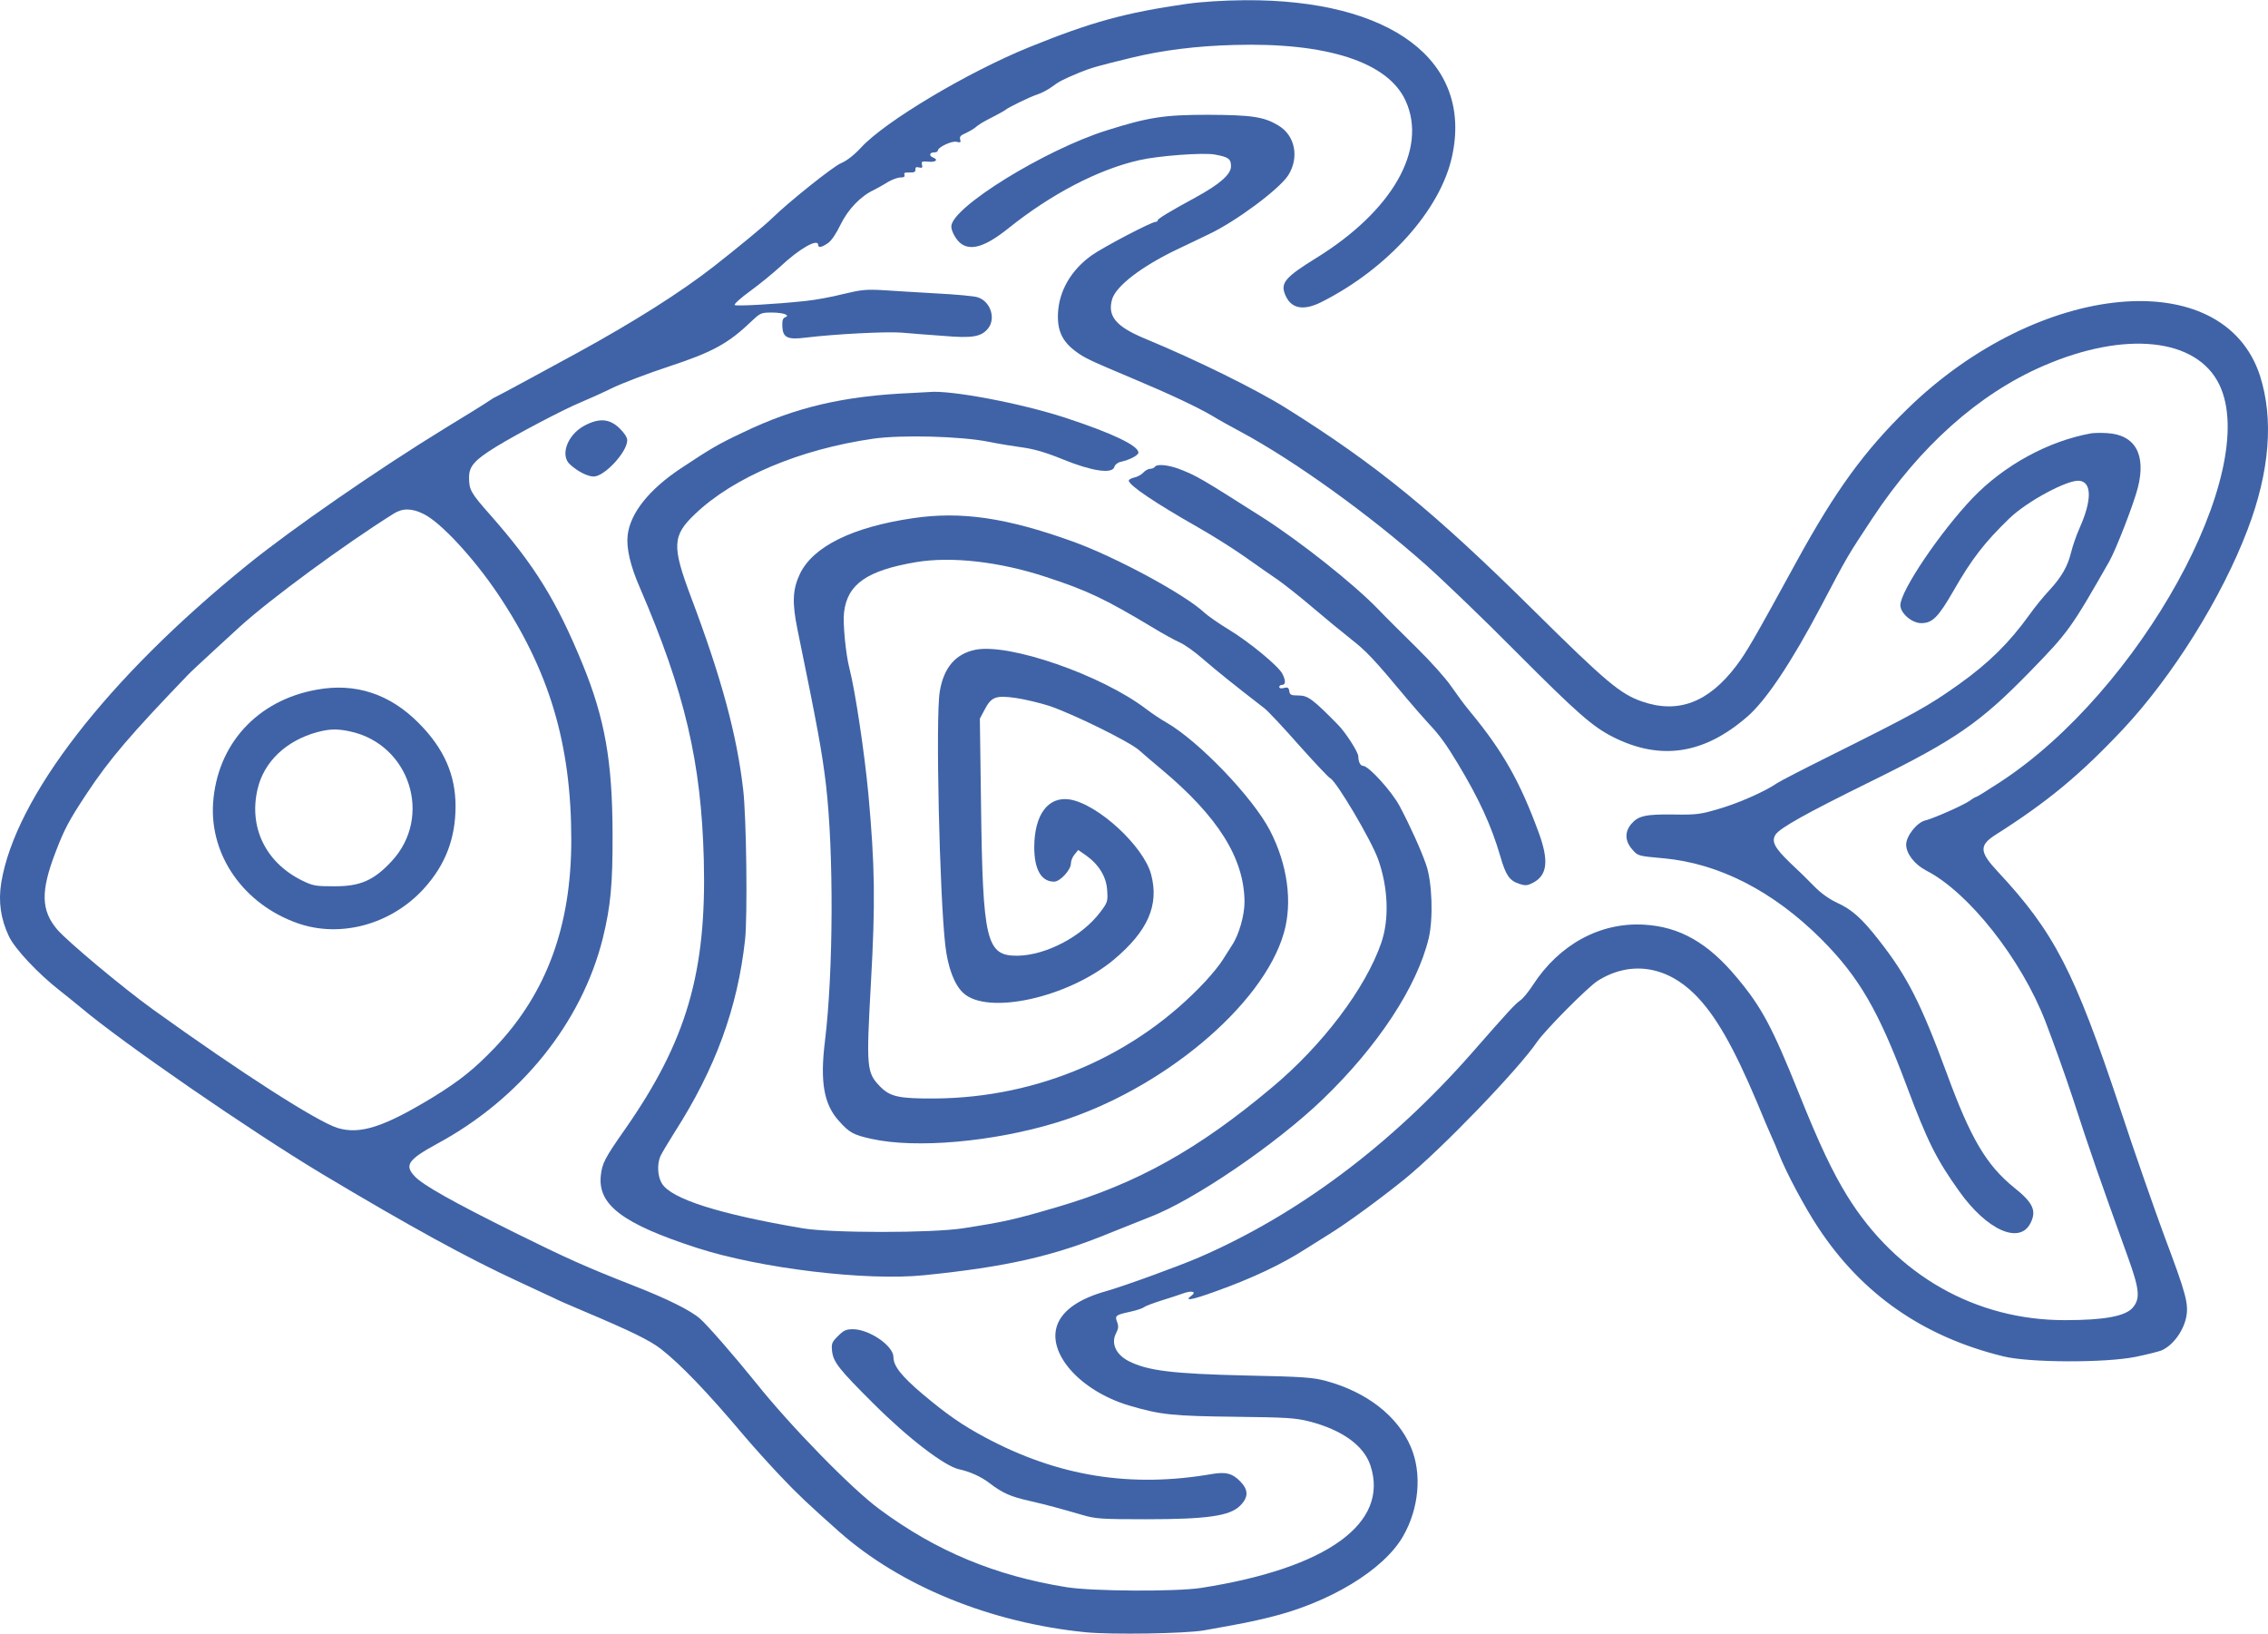
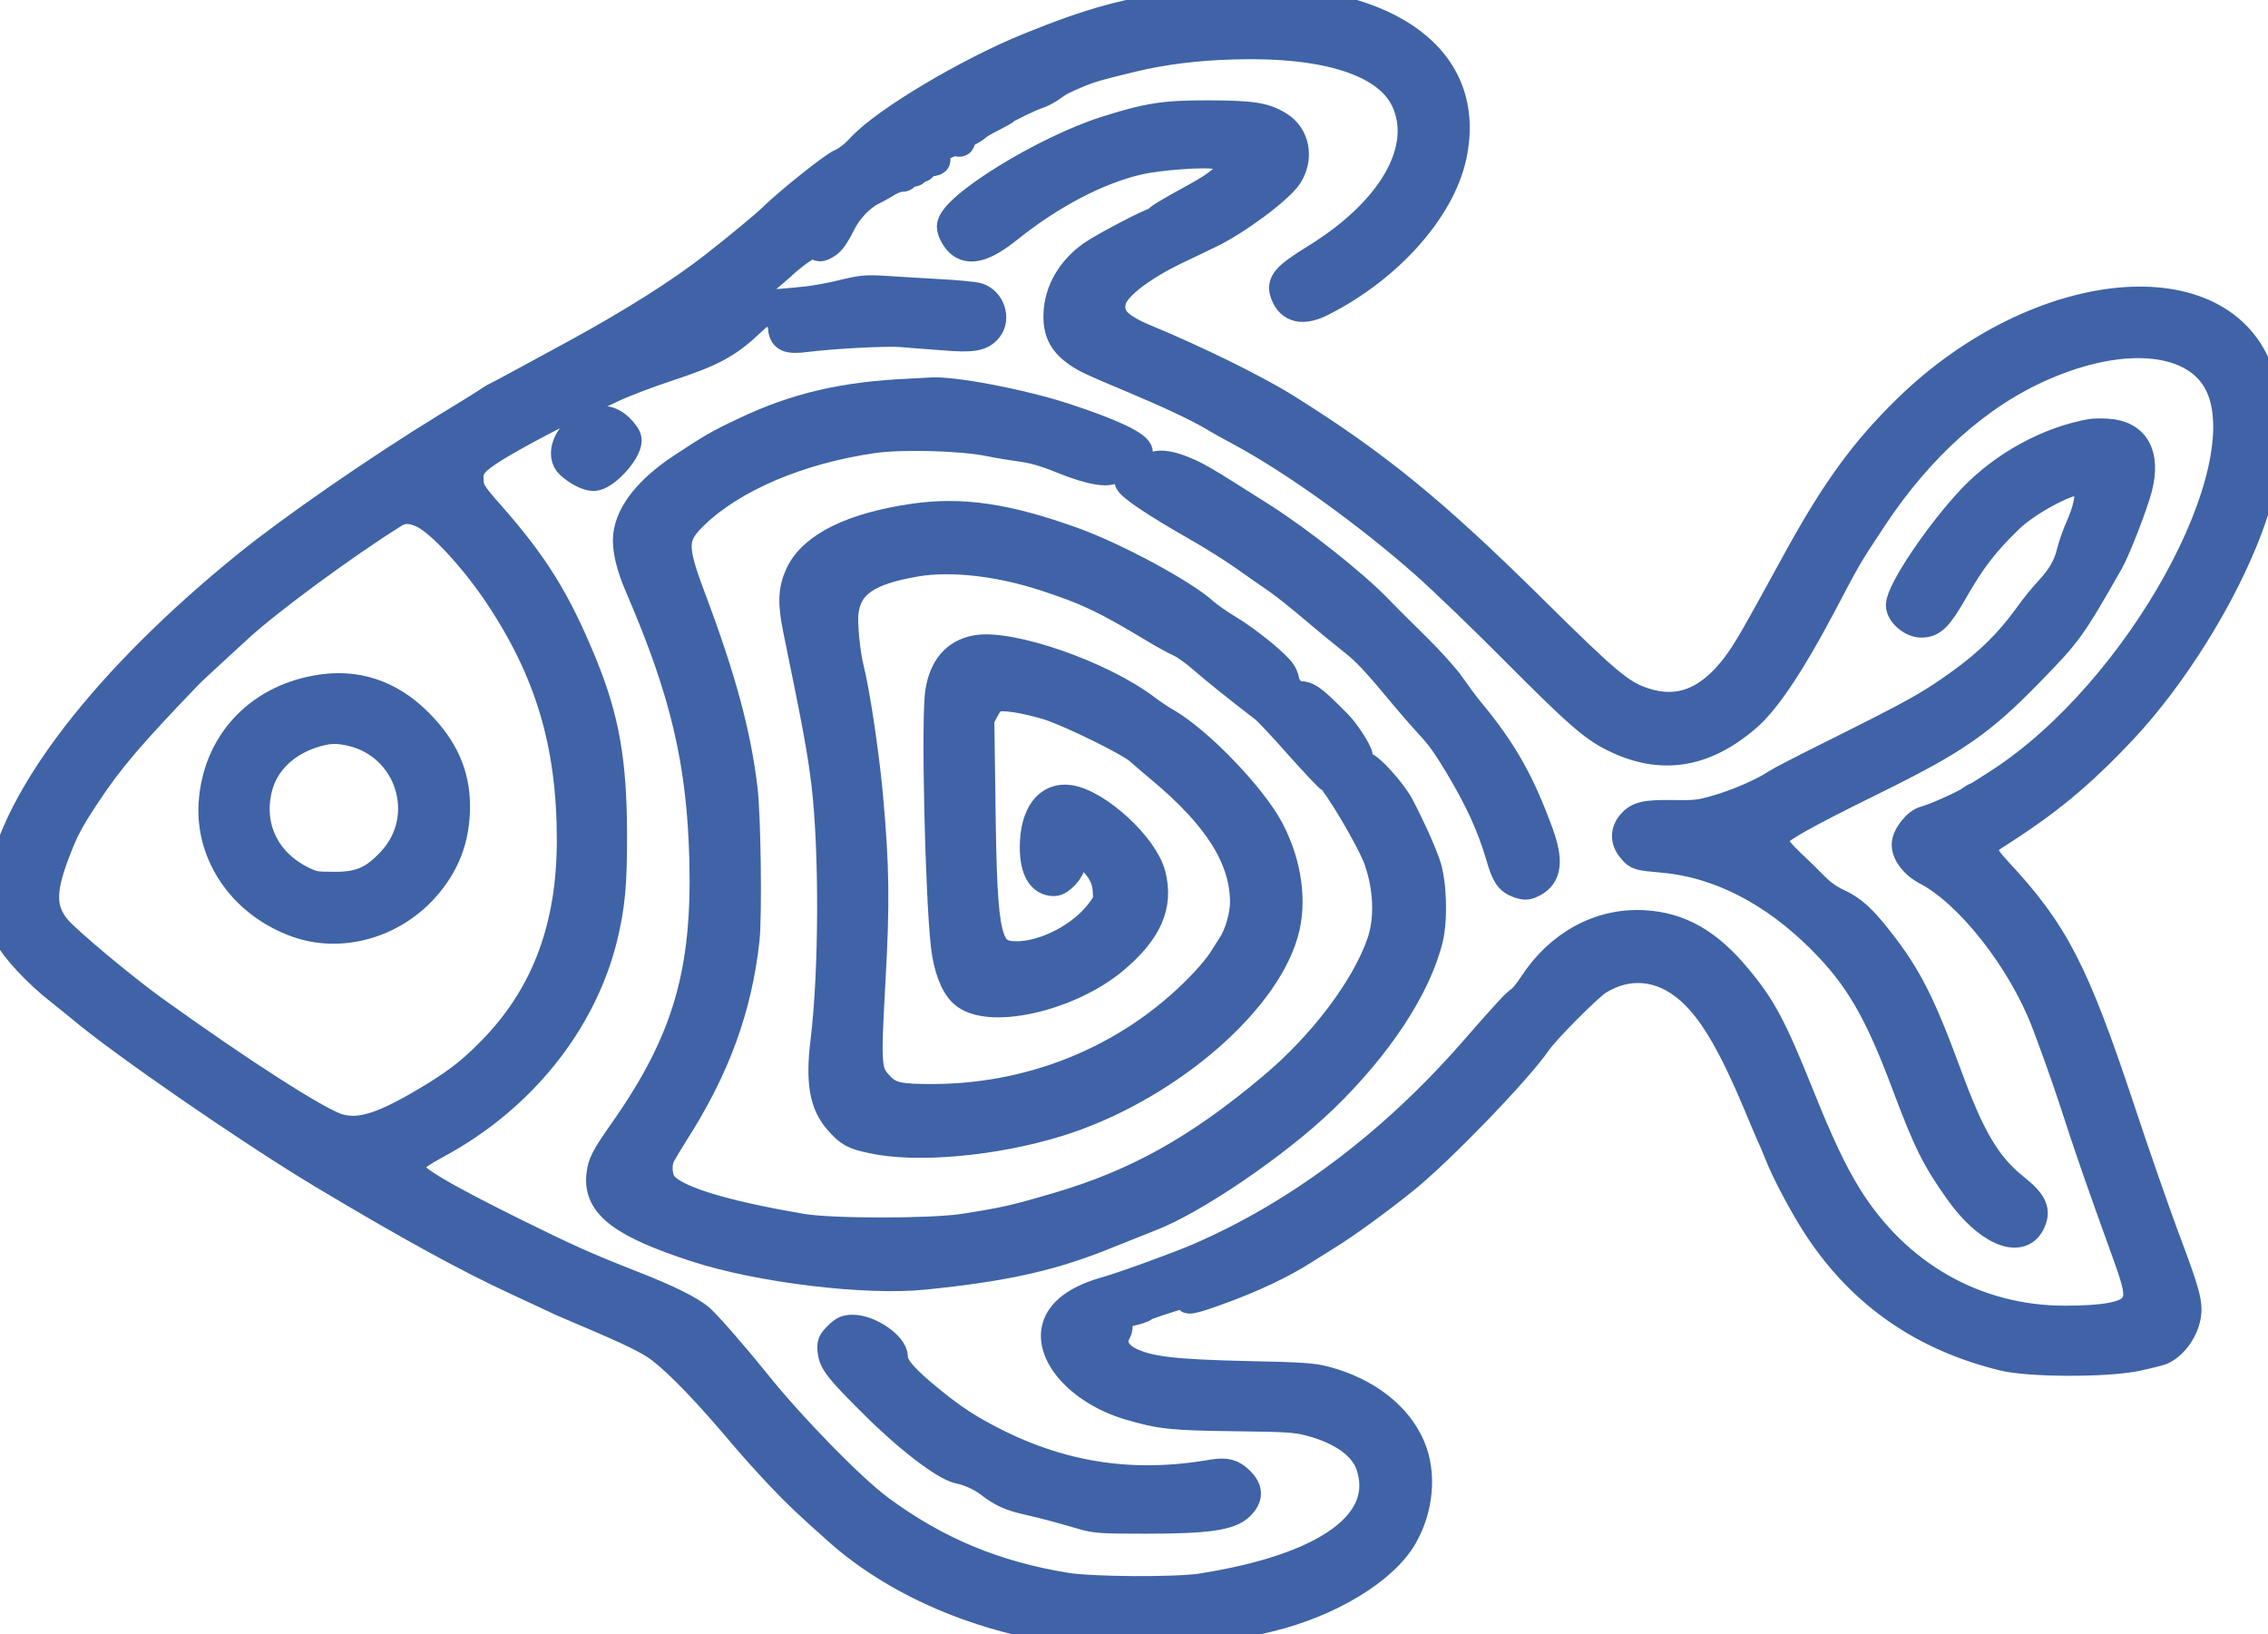
<svg xmlns="http://www.w3.org/2000/svg" viewBox="0 0 1175.729 846.704" width="118" height="85">
-   <g transform="translate(-35.84502,880.8971) scale(0.1,-0.1)" fill="#3f63a6" stroke="none">
+   <g transform="translate(-35.84502,880.8971) scale(0.1,-0.1)" fill="#3f63a6" stroke="#3f63a6" stroke-width="150" stroke-linejoin="round" stroke-linecap="round">
    <path d="M6510 8790 c-319 -46 -494 -94 -815 -224 -318 -129 -747 -384 -873 -521 -35 -38 -73 -68 -104 -81 -41 -17 -271 -201 -358 -286 -34 -34 -186 -159 -300 -248 -171 -134 -418 -290 -707 -448 -43 -23 -156 -85 -252 -137 -96 -52 -176 -95 -178 -95 -2 0 -16 -9 -31 -19 -15 -11 -117 -74 -227 -141 -343 -210 -796 -523 -1025 -709 -724 -586 -1202 -1203 -1275 -1646 -16 -98 -3 -189 40 -279 30 -64 152 -194 264 -281 35 -28 84 -67 109 -88 217 -183 877 -638 1250 -862 451 -270 756 -437 1014 -556 95 -44 180 -84 189 -88 8 -5 76 -35 150 -66 246 -104 343 -151 402 -196 101 -78 245 -228 431 -449 49 -58 134 -152 189 -210 95 -100 140 -142 306 -290 319 -282 785 -472 1279 -521 135 -13 515 -7 612 10 198 35 246 45 337 67 312 75 595 246 695 421 83 144 99 326 40 463 -68 160 -229 285 -440 342 -67 18 -119 22 -412 28 -387 9 -513 25 -611 75 -66 34 -92 92 -65 144 12 23 14 36 6 57 -13 34 -9 38 65 54 33 7 67 18 75 25 8 6 49 21 90 34 41 13 92 29 113 37 44 16 70 8 42 -12 -41 -30 1 -23 125 22 186 66 346 142 465 219 28 18 81 51 118 74 90 55 266 183 397 289 190 154 590 569 687 712 42 61 262 283 314 316 167 105 355 79 505 -72 104 -104 198 -267 320 -556 30 -73 64 -153 75 -177 11 -24 29 -65 39 -92 38 -97 134 -277 205 -384 227 -344 545 -565 960 -666 134 -33 530 -34 686 -2 58 12 116 27 130 32 59 24 114 97 130 170 15 71 1 122 -113 425 -49 133 -153 429 -229 660 -237 712 -341 914 -636 1230 -93 100 -95 134 -11 188 271 172 439 311 663 549 257 275 511 681 645 1034 115 302 136 574 64 798 -190 582 -1146 492 -1827 -172 -223 -217 -374 -425 -572 -786 -227 -415 -262 -475 -317 -548 -144 -189 -301 -248 -488 -183 -112 39 -186 101 -560 471 -518 513 -816 756 -1282 1048 -156 98 -466 251 -737 363 -148 62 -193 116 -167 204 21 68 152 169 336 257 52 25 127 60 165 79 142 67 366 234 412 306 57 91 36 204 -49 256 -76 47 -139 56 -368 57 -225 0 -306 -12 -525 -81 -321 -101 -805 -400 -805 -498 0 -26 27 -73 52 -90 53 -37 128 -12 243 80 222 178 467 306 680 354 101 23 332 40 391 29 71 -13 84 -22 84 -61 0 -42 -60 -94 -185 -162 -136 -74 -195 -110 -195 -118 0 -5 -5 -8 -11 -8 -21 0 -272 -131 -332 -174 -106 -76 -169 -184 -174 -301 -4 -88 22 -144 90 -195 48 -36 72 -47 307 -146 174 -73 322 -142 402 -189 34 -21 101 -58 148 -83 279 -150 665 -428 959 -689 91 -81 306 -287 476 -459 308 -309 390 -381 495 -434 246 -124 471 -90 695 104 98 84 230 282 384 574 140 266 135 257 267 457 246 372 550 643 884 788 426 185 798 145 914 -98 215 -449 -414 -1588 -1137 -2059 -64 -42 -119 -76 -122 -76 -4 0 -20 -9 -36 -21 -31 -22 -188 -92 -231 -102 -43 -11 -98 -81 -98 -125 0 -47 44 -103 103 -134 220 -112 494 -459 619 -783 43 -112 102 -277 141 -395 93 -287 139 -417 286 -825 61 -168 66 -218 24 -265 -39 -43 -148 -63 -348 -63 -465 -1 -876 233 -1130 643 -77 125 -145 268 -250 530 -140 348 -194 449 -322 602 -150 181 -298 265 -483 275 -227 13 -439 -103 -575 -313 -22 -34 -51 -70 -66 -80 -27 -19 -63 -58 -253 -275 -416 -473 -900 -835 -1410 -1056 -106 -46 -392 -150 -481 -175 -140 -39 -226 -98 -255 -174 -56 -147 117 -343 370 -419 165 -49 225 -55 560 -59 258 -3 305 -6 376 -24 170 -44 283 -125 317 -229 98 -299 -225 -532 -878 -634 -127 -20 -565 -18 -699 4 -367 59 -674 186 -967 403 -145 106 -463 432 -644 659 -107 133 -250 297 -288 330 -49 43 -173 104 -342 170 -250 98 -344 140 -623 278 -316 157 -473 245 -514 290 -54 57 -34 86 116 168 434 234 751 628 860 1068 40 164 51 278 50 541 -1 374 -40 594 -154 874 -136 332 -250 516 -481 778 -100 113 -109 129 -109 193 0 58 28 90 138 158 107 66 354 196 442 232 36 15 110 48 165 75 55 26 186 76 290 110 231 76 310 120 435 240 39 37 46 40 98 40 62 0 100 -14 70 -25 -12 -5 -15 -17 -14 -48 3 -57 27 -69 121 -57 147 18 413 32 495 26 47 -4 145 -12 219 -17 150 -13 197 -5 232 39 41 52 12 140 -54 161 -17 6 -113 15 -212 20 -99 6 -225 13 -280 17 -87 5 -113 2 -205 -20 -58 -15 -145 -31 -195 -36 -158 -17 -360 -28 -368 -21 -4 5 32 37 80 72 48 35 118 92 155 126 100 94 198 150 198 113 0 -16 20 -12 52 11 18 13 43 51 64 95 38 78 104 148 174 180 19 10 52 28 72 41 21 12 49 23 64 23 18 0 25 4 21 14 -4 10 3 13 26 12 24 -1 32 3 31 15 -1 12 4 15 19 11 16 -4 19 -1 15 14 -4 17 0 19 34 16 37 -4 53 10 23 22 -22 8 -18 26 5 26 11 0 20 4 20 9 0 18 73 52 97 46 20 -5 24 -3 19 12 -4 14 2 22 27 32 17 8 40 21 50 29 20 17 35 27 104 62 26 14 50 27 53 30 11 11 127 68 165 80 22 7 56 25 75 39 39 29 56 38 147 76 60 24 91 33 268 76 161 39 337 61 531 66 482 14 798 -89 889 -289 115 -251 -68 -572 -466 -817 -155 -96 -182 -127 -160 -184 29 -77 94 -91 191 -42 343 173 616 477 676 755 108 495 -316 814 -1075 809 -111 -1 -222 -8 -301 -19z m-3954 -2645 c88 -44 255 -224 381 -410 269 -400 383 -780 383 -1279 0 -446 -128 -793 -394 -1074 -108 -113 -183 -173 -319 -257 -258 -157 -381 -197 -498 -162 -105 32 -504 288 -957 614 -157 113 -445 354 -497 415 -84 99 -86 198 -10 397 46 121 70 167 162 306 119 180 228 307 524 615 13 14 73 70 133 125 60 55 121 111 135 124 159 145 547 430 801 589 46 29 95 28 156 -3z" />
    <path d="M2000 5235 c-309 -55 -517 -284 -537 -590 -17 -271 160 -522 437 -620 223 -79 486 -7 655 178 112 123 165 260 165 428 0 163 -60 299 -190 430 -150 152 -329 211 -530 174z m172 -216 c311 -66 432 -443 216 -674 -92 -99 -163 -130 -298 -129 -98 0 -109 2 -170 32 -186 94 -273 276 -226 473 33 141 148 250 309 294 65 17 102 18 169 4z" />
    <path d="M5085 6773 c-351 -15 -601 -73 -874 -204 -131 -62 -163 -81 -322 -186 -166 -110 -264 -233 -277 -349 -7 -65 14 -157 63 -269 234 -543 319 -907 332 -1412 15 -583 -89 -939 -408 -1396 -106 -151 -119 -177 -126 -241 -16 -152 115 -250 497 -374 330 -107 880 -173 1180 -142 424 43 667 98 955 216 77 31 173 69 213 85 227 86 656 378 899 612 286 276 487 582 548 834 24 103 18 292 -14 382 -26 75 -81 197 -136 301 -39 75 -161 210 -190 210 -14 0 -25 21 -25 49 0 22 -66 125 -107 166 -127 129 -154 150 -202 150 -40 0 -46 3 -49 23 -3 18 -8 21 -28 16 -14 -4 -24 -2 -24 5 0 6 7 11 15 11 19 0 19 23 1 58 -21 40 -172 165 -278 229 -51 31 -109 71 -128 89 -101 94 -458 287 -680 367 -345 124 -579 158 -829 121 -314 -46 -518 -147 -586 -289 -38 -81 -41 -149 -12 -290 105 -511 126 -628 147 -800 41 -349 39 -971 -5 -1332 -26 -210 -6 -327 72 -413 54 -61 76 -73 168 -93 230 -52 634 -16 963 85 541 166 1068 605 1176 982 46 159 19 355 -72 531 -90 173 -369 463 -537 560 -27 15 -75 47 -105 70 -231 176 -709 342 -885 307 -103 -21 -165 -93 -185 -218 -22 -131 -1 -1054 29 -1315 13 -114 47 -204 93 -246 126 -117 545 -24 781 173 176 148 235 282 193 441 -39 147 -276 365 -422 389 -112 17 -183 -78 -184 -246 0 -117 36 -180 103 -180 31 0 87 61 87 94 0 13 8 34 19 47 l19 23 39 -27 c67 -47 107 -111 111 -182 4 -57 2 -63 -35 -112 -95 -127 -282 -225 -430 -227 -162 -1 -180 73 -189 789 l-6 440 24 45 c35 68 58 77 163 62 48 -7 126 -26 173 -41 122 -41 417 -186 466 -230 23 -21 73 -63 111 -95 298 -248 434 -465 435 -692 0 -68 -29 -171 -65 -224 -12 -19 -34 -54 -49 -77 -14 -23 -54 -72 -88 -109 -359 -385 -865 -604 -1403 -608 -189 -1 -233 9 -286 64 -68 71 -70 96 -46 530 24 424 21 611 -13 985 -20 213 -68 534 -98 650 -19 73 -35 235 -28 291 17 146 119 217 372 260 184 31 434 3 676 -77 214 -70 304 -113 551 -261 54 -33 118 -68 141 -78 24 -10 79 -49 122 -87 67 -58 161 -134 318 -255 16 -12 96 -97 177 -189 82 -92 155 -169 162 -172 31 -12 214 -321 250 -422 52 -147 58 -310 16 -432 -81 -235 -304 -531 -568 -751 -381 -320 -699 -497 -1106 -617 -228 -67 -277 -78 -495 -112 -166 -25 -679 -25 -830 0 -431 73 -681 152 -730 232 -23 37 -26 100 -8 142 7 15 40 71 73 123 212 331 327 644 366 1000 13 123 7 636 -10 778 -33 284 -112 577 -270 996 -100 266 -98 319 21 432 199 190 541 335 923 390 147 21 455 13 599 -16 54 -11 135 -24 180 -30 56 -8 119 -26 204 -61 150 -61 255 -77 267 -40 3 12 18 24 33 27 46 10 92 34 92 48 0 36 -136 101 -380 181 -227 74 -593 144 -704 133 -12 -1 -52 -3 -91 -5z" />
    <path d="M3385 6602 c-85 -47 -124 -152 -72 -199 39 -36 91 -63 123 -63 56 0 174 127 174 188 0 15 -15 38 -41 63 -52 50 -107 53 -184 11z" />
    <path d="M11200 6564 c-223 -40 -452 -165 -616 -336 -167 -175 -374 -481 -374 -555 0 -42 60 -93 108 -93 58 0 88 30 167 167 95 166 162 252 290 376 91 88 303 202 363 195 65 -7 65 -102 1 -245 -17 -38 -36 -94 -44 -126 -17 -71 -49 -128 -114 -198 -28 -30 -75 -87 -103 -127 -103 -143 -209 -248 -363 -358 -160 -114 -227 -151 -660 -367 -143 -71 -271 -137 -285 -147 -61 -42 -194 -101 -295 -131 -101 -30 -120 -33 -240 -31 -147 2 -184 -7 -220 -49 -35 -42 -33 -89 5 -132 29 -34 30 -34 162 -46 288 -26 570 -171 819 -420 195 -196 296 -370 442 -761 108 -288 153 -378 272 -545 143 -201 312 -277 369 -166 33 64 15 106 -83 184 -145 117 -227 256 -350 592 -134 363 -205 504 -352 691 -88 113 -140 159 -214 193 -43 20 -85 49 -123 88 -31 32 -87 87 -124 121 -80 77 -98 111 -75 146 24 35 156 109 495 276 437 215 566 304 824 569 199 204 213 224 411 571 35 62 126 296 148 382 44 172 -14 275 -160 283 -31 2 -67 1 -81 -1z" />
    <path d="M6345 6390 c-3 -5 -14 -10 -24 -10 -10 0 -26 -9 -35 -19 -10 -11 -31 -23 -47 -26 -16 -4 -29 -11 -29 -16 0 -24 135 -115 360 -243 74 -42 182 -110 240 -151 58 -41 135 -95 172 -120 37 -26 118 -90 180 -143 62 -53 152 -127 199 -164 81 -63 123 -108 292 -311 38 -45 88 -102 111 -127 56 -59 91 -107 153 -210 110 -183 172 -319 218 -475 29 -102 48 -129 98 -146 34 -11 43 -10 74 6 73 39 81 114 29 257 -98 267 -186 423 -358 631 -27 32 -70 91 -97 130 -27 40 -106 128 -176 197 -70 69 -162 160 -204 204 -127 131 -401 348 -596 473 -326 207 -341 216 -436 253 -58 21 -114 26 -124 10z" />
    <path d="M4703 1885 c-33 -33 -35 -39 -31 -80 7 -56 37 -94 214 -270 181 -181 370 -325 444 -341 56 -12 114 -38 157 -71 68 -52 110 -71 209 -93 95 -22 153 -38 274 -73 68 -20 98 -22 330 -22 317 0 434 17 487 70 45 45 44 83 -1 128 -40 40 -72 48 -141 37 -424 -74 -803 -13 -1181 190 -118 63 -198 119 -323 224 -111 94 -151 146 -151 192 0 58 -126 144 -210 144 -35 0 -48 -6 -77 -35z" />
  </g>
</svg>
